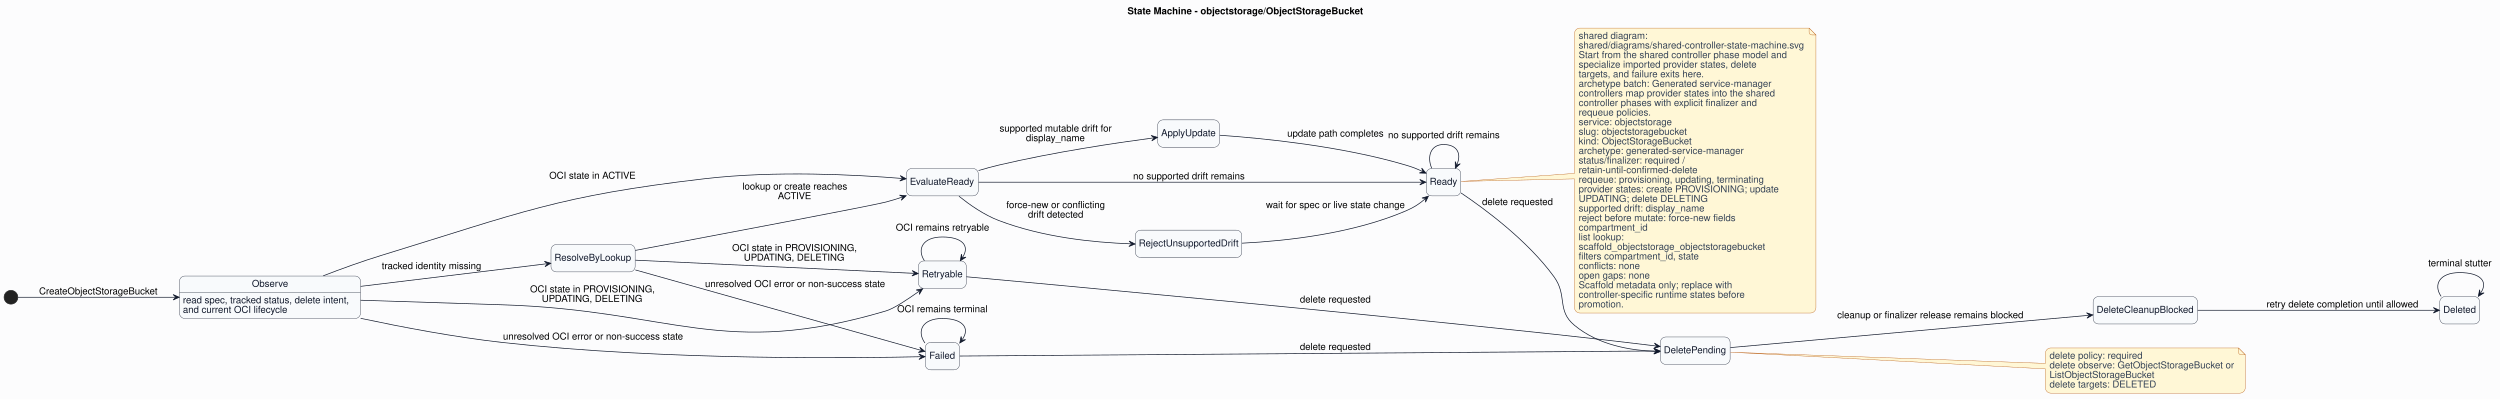
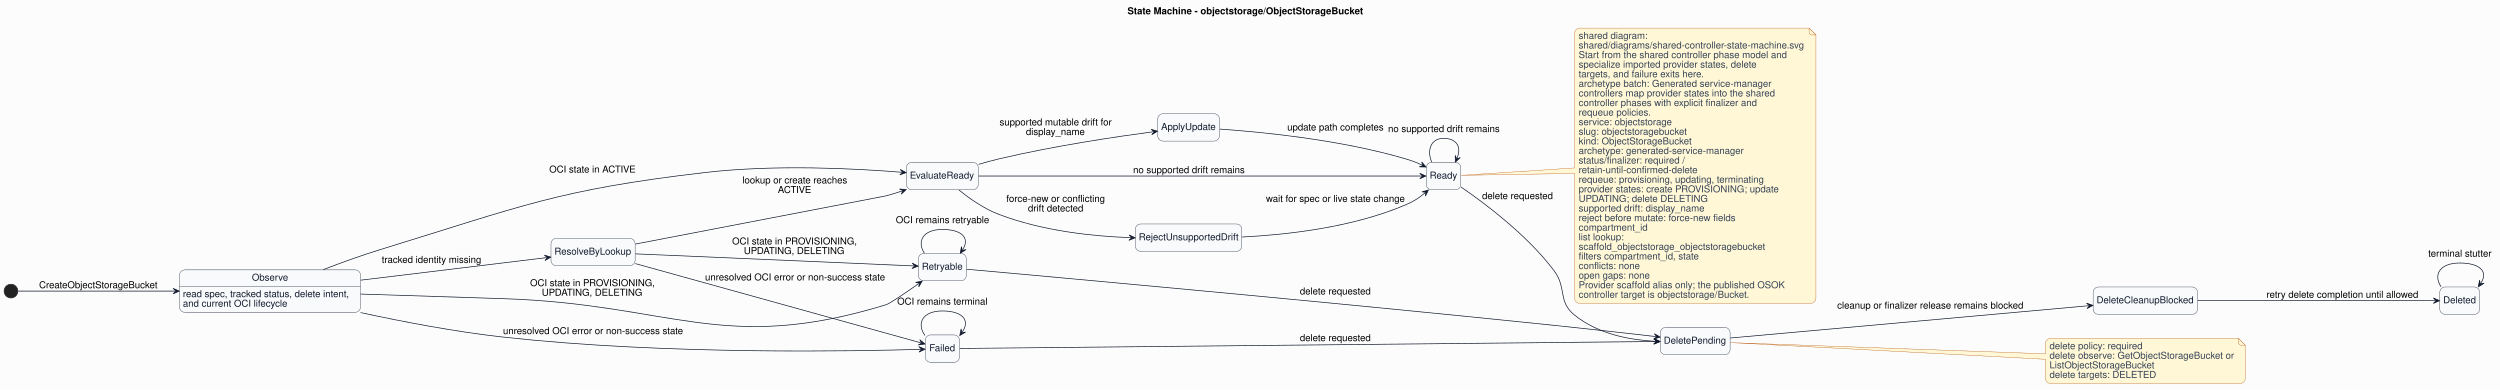
- <svg xmlns="http://www.w3.org/2000/svg" contentStyleType="text/css" data-diagram-type="STATE" height="583px" preserveAspectRatio="none" style="width:3650px;height:583px;background:#FCFCFD;" version="1.1" viewBox="0 0 3650 583" width="3650px" zoomAndPan="magnify">
+ <svg xmlns="http://www.w3.org/2000/svg" contentStyleType="text/css" data-diagram-type="STATE" height="569px" preserveAspectRatio="none" style="width:3650px;height:569px;background:#FCFCFD;" version="1.1" viewBox="0 0 3650 569" width="3650px" zoomAndPan="magnify">
  <defs />
  <g>
-     <rect fill="#FCFCFD" height="583" style="stroke:none;stroke-width:1;" width="3650" x="0" y="0" />
+     <rect fill="#FCFCFD" height="569" style="stroke:none;stroke-width:1;" width="3650" x="0" y="0" />
    <g class="title" data-source-line="10">
      <text fill="#000000" font-family="Helvetica" font-size="14" font-weight="bold" lengthAdjust="spacing" textLength="344.641" x="1646.078" y="20.78">State Machine - objectstorage/ObjectStorageBucket</text>
    </g>
    <g>
-       <rect fill="#F8FAFC" height="62" rx="8" ry="8" style="stroke:#0F172A;stroke-width:0.5;" width="264.364" x="262" y="403" />
-       <line style="stroke:#0F172A;stroke-width:0.5;" x1="262" x2="526.364" y1="427" y2="427" />
-       <text fill="#0F172A" font-family="Helvetica" font-size="14" lengthAdjust="spacing" textLength="52.91" x="367.727" y="418.78">Observe</text>
-       <text fill="#0F172A" font-family="Helvetica" font-size="14" lengthAdjust="spacing" textLength="244.364" x="267" y="442.78">read spec, tracked status, delete intent,</text>
-       <text fill="#0F172A" font-family="Helvetica" font-size="14" lengthAdjust="spacing" textLength="153.282" x="267" y="456.78">and current OCI lifecycle</text>
+       <rect fill="#F8FAFC" height="62" rx="8" ry="8" style="stroke:#0F172A;stroke-width:0.5;" width="264.364" x="262" y="394" />
+       <line style="stroke:#0F172A;stroke-width:0.5;" x1="262" x2="526.364" y1="418" y2="418" />
+       <text fill="#0F172A" font-family="Helvetica" font-size="14" lengthAdjust="spacing" textLength="52.91" x="367.727" y="409.78">Observe</text>
+       <text fill="#0F172A" font-family="Helvetica" font-size="14" lengthAdjust="spacing" textLength="244.364" x="267" y="433.78">read spec, tracked status, delete intent,</text>
+       <text fill="#0F172A" font-family="Helvetica" font-size="14" lengthAdjust="spacing" textLength="153.282" x="267" y="447.78">and current OCI lifecycle</text>
    </g>
-     <rect fill="#F8FAFC" height="40" rx="8" ry="8" style="stroke:#0F172A;stroke-width:0.5;" width="104.951" x="1323.36" y="246" />
-     <text fill="#0F172A" font-family="Helvetica" font-size="14" lengthAdjust="spacing" textLength="94.951" x="1328.36" y="269.78">EvaluateReady</text>
-     <rect fill="#F8FAFC" height="40" rx="8" ry="8" style="stroke:#0F172A;stroke-width:0.5;" width="50.469" x="2082.32" y="246" />
-     <text fill="#0F172A" font-family="Helvetica" font-size="14" lengthAdjust="spacing" textLength="40.469" x="2087.32" y="269.78">Ready</text>
-     <rect fill="#F8FAFC" height="40" rx="8" ry="8" style="stroke:#0F172A;stroke-width:0.5;" width="69.917" x="1340.88" y="381" />
-     <text fill="#0F172A" font-family="Helvetica" font-size="14" lengthAdjust="spacing" textLength="59.917" x="1345.88" y="404.78">Retryable</text>
-     <rect fill="#F8FAFC" height="40" rx="8" ry="8" style="stroke:#0F172A;stroke-width:0.5;" width="50" x="1350.84" y="500" />
-     <text fill="#0F172A" font-family="Helvetica" font-size="14" lengthAdjust="spacing" textLength="38.131" x="1356.775" y="523.78">Failed</text>
-     <rect fill="#F8FAFC" height="40" rx="8" ry="8" style="stroke:#0F172A;stroke-width:0.5;" width="122.848" x="804.44" y="357" />
-     <text fill="#0F172A" font-family="Helvetica" font-size="14" lengthAdjust="spacing" textLength="112.848" x="809.44" y="380.78">ResolveByLookup</text>
-     <rect fill="#F8FAFC" height="40" rx="8" ry="8" style="stroke:#0F172A;stroke-width:0.5;" width="155.51" x="1657.56" y="336" />
-     <text fill="#0F172A" font-family="Helvetica" font-size="14" lengthAdjust="spacing" textLength="145.51" x="1662.56" y="359.78">RejectUnsupportedDrift</text>
-     <rect fill="#F8FAFC" height="40" rx="8" ry="8" style="stroke:#0F172A;stroke-width:0.5;" width="90.165" x="1690.23" y="175" />
-     <text fill="#0F172A" font-family="Helvetica" font-size="14" lengthAdjust="spacing" textLength="80.165" x="1695.23" y="198.78">ApplyUpdate</text>
-     <rect fill="#F8FAFC" height="40" rx="8" ry="8" style="stroke:#0F172A;stroke-width:0.5;" width="101.848" x="2424.1" y="492" />
-     <text fill="#0F172A" font-family="Helvetica" font-size="14" lengthAdjust="spacing" textLength="91.848" x="2429.1" y="515.78">DeletePending</text>
-     <rect fill="#F8FAFC" height="40" rx="8" ry="8" style="stroke:#0F172A;stroke-width:0.5;" width="58.255" x="3562.08" y="433" />
-     <text fill="#0F172A" font-family="Helvetica" font-size="14" lengthAdjust="spacing" textLength="48.255" x="3567.08" y="456.78">Deleted</text>
-     <rect fill="#F8FAFC" height="40" rx="8" ry="8" style="stroke:#0F172A;stroke-width:0.5;" width="152.427" x="3055.96" y="433" />
-     <text fill="#0F172A" font-family="Helvetica" font-size="14" lengthAdjust="spacing" textLength="142.427" x="3060.96" y="456.78">DeleteCleanupBlocked</text>
-     <ellipse cx="16" cy="434" fill="#222222" rx="10" ry="10" style="stroke:#222222;stroke-width:1;" />
+     <rect fill="#F8FAFC" height="40" rx="8" ry="8" style="stroke:#0F172A;stroke-width:0.5;" width="104.951" x="1323.36" y="237" />
+     <text fill="#0F172A" font-family="Helvetica" font-size="14" lengthAdjust="spacing" textLength="94.951" x="1328.36" y="260.78">EvaluateReady</text>
+     <rect fill="#F8FAFC" height="40" rx="8" ry="8" style="stroke:#0F172A;stroke-width:0.5;" width="50.469" x="2082.32" y="237" />
+     <text fill="#0F172A" font-family="Helvetica" font-size="14" lengthAdjust="spacing" textLength="40.469" x="2087.32" y="260.78">Ready</text>
+     <rect fill="#F8FAFC" height="40" rx="8" ry="8" style="stroke:#0F172A;stroke-width:0.5;" width="69.917" x="1340.88" y="370" />
+     <text fill="#0F172A" font-family="Helvetica" font-size="14" lengthAdjust="spacing" textLength="59.917" x="1345.88" y="393.78">Retryable</text>
+     <rect fill="#F8FAFC" height="40" rx="8" ry="8" style="stroke:#0F172A;stroke-width:0.5;" width="50" x="1350.84" y="489" />
+     <text fill="#0F172A" font-family="Helvetica" font-size="14" lengthAdjust="spacing" textLength="38.131" x="1356.775" y="512.78">Failed</text>
+     <rect fill="#F8FAFC" height="40" rx="8" ry="8" style="stroke:#0F172A;stroke-width:0.5;" width="122.848" x="804.44" y="348" />
+     <text fill="#0F172A" font-family="Helvetica" font-size="14" lengthAdjust="spacing" textLength="112.848" x="809.44" y="371.78">ResolveByLookup</text>
+     <rect fill="#F8FAFC" height="40" rx="8" ry="8" style="stroke:#0F172A;stroke-width:0.5;" width="155.51" x="1657.56" y="327" />
+     <text fill="#0F172A" font-family="Helvetica" font-size="14" lengthAdjust="spacing" textLength="145.51" x="1662.56" y="350.78">RejectUnsupportedDrift</text>
+     <rect fill="#F8FAFC" height="40" rx="8" ry="8" style="stroke:#0F172A;stroke-width:0.5;" width="90.165" x="1690.23" y="166" />
+     <text fill="#0F172A" font-family="Helvetica" font-size="14" lengthAdjust="spacing" textLength="80.165" x="1695.23" y="189.78">ApplyUpdate</text>
+     <rect fill="#F8FAFC" height="40" rx="8" ry="8" style="stroke:#0F172A;stroke-width:0.5;" width="101.848" x="2424.1" y="478" />
+     <text fill="#0F172A" font-family="Helvetica" font-size="14" lengthAdjust="spacing" textLength="91.848" x="2429.1" y="501.78">DeletePending</text>
+     <rect fill="#F8FAFC" height="40" rx="8" ry="8" style="stroke:#0F172A;stroke-width:0.5;" width="58.255" x="3562.08" y="419" />
+     <text fill="#0F172A" font-family="Helvetica" font-size="14" lengthAdjust="spacing" textLength="48.255" x="3567.08" y="442.78">Deleted</text>
+     <rect fill="#F8FAFC" height="40" rx="8" ry="8" style="stroke:#0F172A;stroke-width:0.5;" width="152.427" x="3055.96" y="419" />
+     <text fill="#0F172A" font-family="Helvetica" font-size="14" lengthAdjust="spacing" textLength="142.427" x="3060.96" y="442.78">DeleteCleanupBlocked</text>
+     <ellipse cx="16" cy="425" fill="#222222" rx="10" ry="10" style="stroke:#222222;stroke-width:1;" />
    <g class="entity" data-qualified-name="GMN2" data-source-line="55" id="ent0003">
-       <path d="M2298.78,49 L2298.78,253.16 L2133.1,264.86 L2298.78,261.16 L2298.78,449 A8,8 0 0 0 2306.78,457 L2643.261,457 A8,8 0 0 0 2651.261,449 L2651.261,51 L2641.261,41 L2306.78,41 A8,8 0 0 0 2298.78,49" fill="#FFF7D6" style="stroke:#B45309;stroke-width:0.5;" />
+       <path d="M2298.78,49 L2298.78,245.2 L2133.1,255.99 L2298.78,253.2 L2298.78,435 A8,8 0 0 0 2306.78,443 L2643.261,443 A8,8 0 0 0 2651.261,435 L2651.261,51 L2641.261,41 L2306.78,41 A8,8 0 0 0 2298.78,49" fill="#FFF7D6" style="stroke:#B45309;stroke-width:0.5;" />
      <path d="M2641.261,41 L2641.261,47 A4,4 0 0 0 2645.261,51 L2651.261,51 L2641.261,41" fill="#FFF7D6" style="stroke:#B45309;stroke-width:0.5;" />
      <text fill="#334155" font-family="Helvetica" font-size="14" lengthAdjust="spacing" textLength="101.165" x="2304.78" y="56.78">shared diagram:</text>
      <text fill="#334155" font-family="Helvetica" font-size="14" lengthAdjust="spacing" textLength="331.481" x="2304.78" y="70.78">shared/diagrams/shared-controller-state-machine.svg</text>
      <text fill="#334155" font-family="Helvetica" font-size="14" lengthAdjust="spacing" textLength="304.274" x="2304.78" y="84.78">Start from the shared controller phase model and</text>
      <text fill="#334155" font-family="Helvetica" font-size="14" lengthAdjust="spacing" textLength="261.468" x="2304.78" y="98.78">specialize imported provider states, delete</text>
      <text fill="#334155" font-family="Helvetica" font-size="14" lengthAdjust="spacing" textLength="184.434" x="2304.78" y="112.78">targets, and failure exits here.</text>
      <text fill="#334155" font-family="Helvetica" font-size="14" lengthAdjust="spacing" textLength="281.709" x="2304.78" y="126.78">archetype batch: Generated service-manager</text>
      <text fill="#334155" font-family="Helvetica" font-size="14" lengthAdjust="spacing" textLength="287.923" x="2304.78" y="140.78">controllers map provider states into the shared</text>
      <text fill="#334155" font-family="Helvetica" font-size="14" lengthAdjust="spacing" textLength="261.461" x="2304.78" y="154.78">controller phases with explicit finalizer and</text>
      <text fill="#334155" font-family="Helvetica" font-size="14" lengthAdjust="spacing" textLength="105.848" x="2304.78" y="168.78">requeue policies.</text>
      <text fill="#334155" font-family="Helvetica" font-size="14" lengthAdjust="spacing" textLength="136.179" x="2304.78" y="182.78">service: objectstorage</text>
      <text fill="#334155" font-family="Helvetica" font-size="14" lengthAdjust="spacing" textLength="158.765" x="2304.78" y="196.78">slug: objectstoragebucket</text>
      <text fill="#334155" font-family="Helvetica" font-size="14" lengthAdjust="spacing" textLength="165.758" x="2304.78" y="210.78">kind: ObjectStorageBucket</text>
      <text fill="#334155" font-family="Helvetica" font-size="14" lengthAdjust="spacing" textLength="241.24" x="2304.78" y="224.78">archetype: generated-service-manager</text>
      <text fill="#334155" font-family="Helvetica" font-size="14" lengthAdjust="spacing" textLength="156.406" x="2304.78" y="238.78">status/finalizer: required /</text>
      <text fill="#334155" font-family="Helvetica" font-size="14" lengthAdjust="spacing" textLength="174.303" x="2304.78" y="252.78">retain-until-confirmed-delete</text>
      <text fill="#334155" font-family="Helvetica" font-size="14" lengthAdjust="spacing" textLength="272.398" x="2304.78" y="266.78">requeue: provisioning, updating, terminating</text>
      <text fill="#334155" font-family="Helvetica" font-size="14" lengthAdjust="spacing" textLength="295.682" x="2304.78" y="280.78">provider states: create PROVISIONING; update</text>
      <text fill="#334155" font-family="Helvetica" font-size="14" lengthAdjust="spacing" textLength="192.165" x="2304.78" y="294.78">UPDATING; delete DELETING</text>
      <text fill="#334155" font-family="Helvetica" font-size="14" lengthAdjust="spacing" textLength="183.661" x="2304.78" y="308.78">supported drift: display_name</text>
      <text fill="#334155" font-family="Helvetica" font-size="14" lengthAdjust="spacing" textLength="230.33" x="2304.78" y="322.78">reject before mutate: force-new fields</text>
      <text fill="#334155" font-family="Helvetica" font-size="14" lengthAdjust="spacing" textLength="100.379" x="2304.78" y="336.78">compartment_id</text>
      <text fill="#334155" font-family="Helvetica" font-size="14" lengthAdjust="spacing" textLength="66.144" x="2304.78" y="350.78">list lookup:</text>
      <text fill="#334155" font-family="Helvetica" font-size="14" lengthAdjust="spacing" textLength="273.178" x="2304.78" y="364.78">scaffold_objectstorage_objectstoragebucket</text>
      <text fill="#334155" font-family="Helvetica" font-size="14" lengthAdjust="spacing" textLength="175.848" x="2304.78" y="378.78">filters compartment_id, state</text>
      <text fill="#334155" font-family="Helvetica" font-size="14" lengthAdjust="spacing" textLength="89.496" x="2304.78" y="392.78">conflicts: none</text>
      <text fill="#334155" font-family="Helvetica" font-size="14" lengthAdjust="spacing" textLength="104.316" x="2304.78" y="406.78">open gaps: none</text>
-       <text fill="#334155" font-family="Helvetica" font-size="14" lengthAdjust="spacing" textLength="224.902" x="2304.78" y="420.78">Scaffold metadata only; replace with</text>
-       <text fill="#334155" font-family="Helvetica" font-size="14" lengthAdjust="spacing" textLength="244.323" x="2304.78" y="434.78">controller-specific runtime states before</text>
-       <text fill="#334155" font-family="Helvetica" font-size="14" lengthAdjust="spacing" textLength="66.144" x="2304.78" y="448.78">promotion.</text>
+       <text fill="#334155" font-family="Helvetica" font-size="14" lengthAdjust="spacing" textLength="301.937" x="2304.78" y="420.78">Provider scaffold alias only; the published OSOK</text>
+       <text fill="#334155" font-family="Helvetica" font-size="14" lengthAdjust="spacing" textLength="249.792" x="2304.78" y="434.78">controller target is objectstorage/Bucket.</text>
    </g>
-     <g class="entity" data-qualified-name="GMN5" data-source-line="86" id="ent0006">
-       <path d="M2986.27,516 L2986.27,530.57 L2526.35,514.23 L2986.27,538.57 L2986.27,566 A8,8 0 0 0 2994.27,574 L3270.089,574 A8,8 0 0 0 3278.089,566 L3278.089,518 L3268.089,508 L2994.27,508 A8,8 0 0 0 2986.27,516" fill="#FFF7D6" style="stroke:#B45309;stroke-width:0.5;" />
-       <path d="M3268.089,508 L3268.089,514 A4,4 0 0 0 3272.089,518 L3278.089,518 L3268.089,508" fill="#FFF7D6" style="stroke:#B45309;stroke-width:0.5;" />
-       <text fill="#334155" font-family="Helvetica" font-size="14" lengthAdjust="spacing" textLength="136.972" x="2992.27" y="523.78">delete policy: required</text>
-       <text fill="#334155" font-family="Helvetica" font-size="14" lengthAdjust="spacing" textLength="270.819" x="2992.27" y="537.78">delete observe: GetObjectStorageBucket or</text>
-       <text fill="#334155" font-family="Helvetica" font-size="14" lengthAdjust="spacing" textLength="154.082" x="2992.27" y="551.78">ListObjectStorageBucket</text>
-       <text fill="#334155" font-family="Helvetica" font-size="14" lengthAdjust="spacing" textLength="157.185" x="2992.27" y="565.78">delete targets: DELETED</text>
+     <g class="entity" data-qualified-name="GMN5" data-source-line="85" id="ent0006">
+       <path d="M2986.27,502 L2986.27,516.57 L2526.35,500.23 L2986.27,524.57 L2986.27,552 A8,8 0 0 0 2994.27,560 L3270.089,560 A8,8 0 0 0 3278.089,552 L3278.089,504 L3268.089,494 L2994.27,494 A8,8 0 0 0 2986.27,502" fill="#FFF7D6" style="stroke:#B45309;stroke-width:0.5;" />
+       <path d="M3268.089,494 L3268.089,500 A4,4 0 0 0 3272.089,504 L3278.089,504 L3268.089,494" fill="#FFF7D6" style="stroke:#B45309;stroke-width:0.5;" />
+       <text fill="#334155" font-family="Helvetica" font-size="14" lengthAdjust="spacing" textLength="136.972" x="2992.27" y="509.78">delete policy: required</text>
+       <text fill="#334155" font-family="Helvetica" font-size="14" lengthAdjust="spacing" textLength="270.819" x="2992.27" y="523.78">delete observe: GetObjectStorageBucket or</text>
+       <text fill="#334155" font-family="Helvetica" font-size="14" lengthAdjust="spacing" textLength="154.082" x="2992.27" y="537.78">ListObjectStorageBucket</text>
+       <text fill="#334155" font-family="Helvetica" font-size="14" lengthAdjust="spacing" textLength="157.185" x="2992.27" y="551.78">delete targets: DELETED</text>
    </g>
    <g class="link" data-entity-1="ent0002" data-entity-2="ent0002" data-link-type="dependency" data-source-line="32" id="lnk3">
-       <path d="M26.3,434 C58.77,434 164.12,434 255.71,434" fill="none" id="*start*-to-observe" style="stroke:#0F172A;stroke-width:1;" />
-       <polygon fill="#0F172A" points="261.71,434,252.71,430,256.71,434,252.71,438,261.71,434" style="stroke:#0F172A;stroke-width:1;" />
-       <text fill="#000000" font-family="Helvetica" font-size="14" lengthAdjust="spacing" textLength="174.316" x="57" y="429.78">CreateObjectStorageBucket</text>
+       <path d="M26.3,425 C58.77,425 164.12,425 255.71,425" fill="none" id="*start*-to-observe" style="stroke:#0F172A;stroke-width:1;" />
+       <polygon fill="#0F172A" points="261.71,425,252.71,421,256.71,425,252.71,429,261.71,425" style="stroke:#0F172A;stroke-width:1;" />
+       <text fill="#000000" font-family="Helvetica" font-size="14" lengthAdjust="spacing" textLength="174.316" x="57" y="420.78">CreateObjectStorageBucket</text>
    </g>
    <g class="link" data-entity-1="ent0002" data-entity-2="ent0007" data-link-type="dependency" data-source-line="33" id="lnk4">
-       <path d="M526.64,418.05 C617.55,407.01 728.334,393.573 798.184,385.093" fill="none" id="observe-to-resolve_by_lookup" style="stroke:#0F172A;stroke-width:1;" />
-       <polygon fill="#0F172A" points="804.14,384.37,794.723,381.484,799.176,384.973,795.688,389.425,804.14,384.37" style="stroke:#0F172A;stroke-width:1;" />
-       <text fill="#000000" font-family="Helvetica" font-size="14" lengthAdjust="spacing" textLength="145.503" x="557.36" y="392.84">tracked identity missing</text>
+       <path d="M526.64,409.05 C617.55,398.01 728.334,384.573 798.184,376.093" fill="none" id="observe-to-resolve_by_lookup" style="stroke:#0F172A;stroke-width:1;" />
+       <polygon fill="#0F172A" points="804.14,375.37,794.723,372.484,799.176,375.973,795.688,380.425,804.14,375.37" style="stroke:#0F172A;stroke-width:1;" />
+       <text fill="#000000" font-family="Helvetica" font-size="14" lengthAdjust="spacing" textLength="145.503" x="557.36" y="383.84">tracked identity missing</text>
    </g>
    <g class="link" data-entity-1="ent0007" data-entity-2="ent0003" data-link-type="dependency" data-source-line="34" id="lnk5">
-       <path d="M927.57,365.58 C1041.1,344.19 1275.77,299.79 1293.36,295 C1303.07,292.36 1307.604,291.054 1317.384,287.704" fill="none" id="resolve_by_lookup-to-evaluate_ready" style="stroke:#0F172A;stroke-width:1;" />
-       <polygon fill="#0F172A" points="1323.06,285.76,1313.249,284.892,1318.33,287.38,1315.842,292.461,1323.06,285.76" style="stroke:#0F172A;stroke-width:1;" />
-       <text fill="#000000" font-family="Helvetica" font-size="14" lengthAdjust="spacing" textLength="154.089" x="1083.86" y="276.78">lookup or create reaches</text>
-       <text fill="#000000" font-family="Helvetica" font-size="14" lengthAdjust="spacing" textLength="50.565" x="1135.622" y="290.78">ACTIVE</text>
+       <path d="M927.78,356.3 C1045.37,333.72 1292.26,286.3 1293.36,286 C1303.07,283.36 1307.604,282.054 1317.384,278.704" fill="none" id="resolve_by_lookup-to-evaluate_ready" style="stroke:#0F172A;stroke-width:1;" />
+       <polygon fill="#0F172A" points="1323.06,276.76,1313.249,275.892,1318.33,278.38,1315.842,283.461,1323.06,276.76" style="stroke:#0F172A;stroke-width:1;" />
+       <text fill="#000000" font-family="Helvetica" font-size="14" lengthAdjust="spacing" textLength="154.089" x="1083.86" y="267.78">lookup or create reaches</text>
+       <text fill="#000000" font-family="Helvetica" font-size="14" lengthAdjust="spacing" textLength="50.565" x="1135.622" y="281.78">ACTIVE</text>
    </g>
    <g class="link" data-entity-1="ent0007" data-entity-2="ent0005" data-link-type="dependency" data-source-line="35" id="lnk6">
-       <path d="M927.63,379.87 C1035.21,384.95 1249.807,395.097 1334.597,399.097" fill="none" id="resolve_by_lookup-to-retryable" style="stroke:#0F172A;stroke-width:1;" />
-       <polygon fill="#0F172A" points="1340.59,399.38,1331.789,394.96,1335.596,399.144,1331.411,402.951,1340.59,399.38" style="stroke:#0F172A;stroke-width:1;" />
-       <text fill="#000000" font-family="Helvetica" font-size="14" lengthAdjust="spacing" textLength="184.379" x="1068.86" y="366.54">OCI state in PROVISIONING,</text>
-       <text fill="#000000" font-family="Helvetica" font-size="14" lengthAdjust="spacing" textLength="150.131" x="1085.984" y="380.54">UPDATING, DELETING</text>
+       <path d="M927.63,370.63 C1035.21,375.29 1249.806,384.58 1334.596,388.26" fill="none" id="resolve_by_lookup-to-retryable" style="stroke:#0F172A;stroke-width:1;" />
+       <polygon fill="#0F172A" points="1340.59,388.52,1331.772,384.134,1335.595,388.303,1331.425,392.126,1340.59,388.52" style="stroke:#0F172A;stroke-width:1;" />
+       <text fill="#000000" font-family="Helvetica" font-size="14" lengthAdjust="spacing" textLength="184.379" x="1068.86" y="356.9">OCI state in PROVISIONING,</text>
+       <text fill="#000000" font-family="Helvetica" font-size="14" lengthAdjust="spacing" textLength="150.131" x="1085.984" y="370.9">UPDATING, DELETING</text>
    </g>
    <g class="link" data-entity-1="ent0007" data-entity-2="ent0006" data-link-type="dependency" data-source-line="36" id="lnk7">
-       <path d="M927.63,394.11 C1039.69,425.65 1268.585,490.083 1344.675,511.513" fill="none" id="resolve_by_lookup-to-failed" style="stroke:#0F172A;stroke-width:1;" />
-       <polygon fill="#0F172A" points="1350.45,513.14,1342.871,506.85,1345.637,511.784,1340.703,514.55,1350.45,513.14" style="stroke:#0F172A;stroke-width:1;" />
-       <text fill="#000000" font-family="Helvetica" font-size="14" lengthAdjust="spacing" textLength="263.778" x="1029.36" y="419.03">unresolved OCI error or non-success state</text>
+       <path d="M927.63,384.87 C1039.69,415.97 1268.579,479.505 1344.669,500.625" fill="none" id="resolve_by_lookup-to-failed" style="stroke:#0F172A;stroke-width:1;" />
+       <polygon fill="#0F172A" points="1350.45,502.23,1342.848,495.969,1345.632,500.893,1340.708,503.677,1350.45,502.23" style="stroke:#0F172A;stroke-width:1;" />
+       <text fill="#000000" font-family="Helvetica" font-size="14" lengthAdjust="spacing" textLength="263.778" x="1029.36" y="409.39">unresolved OCI error or non-success state</text>
    </g>
    <g class="link" data-entity-1="ent0002" data-entity-2="ent0003" data-link-type="dependency" data-source-line="37" id="lnk8">
-       <path d="M471.96,402.64 C498.45,392.43 528.47,381.55 556.36,373 C762.5,309.82 814.22,286.06 1028.36,261 C1132.33,248.83 1249.05,255.034 1316.99,260.554" fill="none" id="observe-to-evaluate_ready" style="stroke:#0F172A;stroke-width:1;" />
-       <polygon fill="#0F172A" points="1322.97,261.04,1314.323,256.324,1317.986,260.635,1313.676,264.298,1322.97,261.04" style="stroke:#0F172A;stroke-width:1;" />
-       <text fill="#000000" font-family="Helvetica" font-size="14" lengthAdjust="spacing" textLength="128.372" x="801.86" y="260.95">OCI state in ACTIVE</text>
+       <path d="M471.96,393.64 C498.45,383.43 528.47,372.55 556.36,364 C762.5,300.82 814.22,277.06 1028.36,252 C1132.33,239.83 1249.05,246.034 1316.99,251.554" fill="none" id="observe-to-evaluate_ready" style="stroke:#0F172A;stroke-width:1;" />
+       <polygon fill="#0F172A" points="1322.97,252.04,1314.323,247.324,1317.986,251.635,1313.676,255.298,1322.97,252.04" style="stroke:#0F172A;stroke-width:1;" />
+       <text fill="#000000" font-family="Helvetica" font-size="14" lengthAdjust="spacing" textLength="128.372" x="801.86" y="251.95">OCI state in ACTIVE</text>
    </g>
    <g class="link" data-entity-1="ent0002" data-entity-2="ent0005" data-link-type="dependency" data-source-line="38" id="lnk9">
-       <path d="M526.47,438.33 C589.11,440.38 665.11,442.85 733.36,445 C982.16,452.84 1054.72,524.79 1293.36,454 C1304.77,450.62 1323.445,438.364 1342.305,424.914" fill="none" id="observe-to-retryable" style="stroke:#0F172A;stroke-width:1;" />
-       <polygon fill="#0F172A" points="1347.19,421.43,1337.54,423.399,1343.119,424.333,1342.185,429.912,1347.19,421.43" style="stroke:#0F172A;stroke-width:1;" />
-       <text fill="#000000" font-family="Helvetica" font-size="14" lengthAdjust="spacing" textLength="184.379" x="773.86" y="426.78">OCI state in PROVISIONING,</text>
-       <text fill="#000000" font-family="Helvetica" font-size="14" lengthAdjust="spacing" textLength="150.131" x="790.984" y="440.78">UPDATING, DELETING</text>
+       <path d="M526.47,429.33 C589.11,431.38 665.11,433.85 733.36,436 C982.16,443.84 1055.33,517.82 1293.36,445 C1299.36,443.17 1320.442,428.766 1341.472,413.886" fill="none" id="observe-to-retryable" style="stroke:#0F172A;stroke-width:1;" />
+       <polygon fill="#0F172A" points="1346.37,410.42,1336.713,412.353,1342.288,413.308,1341.333,418.884,1346.37,410.42" style="stroke:#0F172A;stroke-width:1;" />
+       <text fill="#000000" font-family="Helvetica" font-size="14" lengthAdjust="spacing" textLength="184.379" x="773.86" y="417.78">OCI state in PROVISIONING,</text>
+       <text fill="#000000" font-family="Helvetica" font-size="14" lengthAdjust="spacing" textLength="150.131" x="790.984" y="431.78">UPDATING, DELETING</text>
    </g>
    <g class="link" data-entity-1="ent0002" data-entity-2="ent0006" data-link-type="dependency" data-source-line="39" id="lnk10">
-       <path d="M526.52,464.76 C588.83,478.03 664.56,492.26 733.36,500 C972.8,526.92 1259.452,522.769 1344.562,520.789" fill="none" id="observe-to-failed" style="stroke:#0F172A;stroke-width:1;" />
-       <polygon fill="#0F172A" points="1350.56,520.65,1341.469,516.86,1345.561,520.766,1341.656,524.858,1350.56,520.65" style="stroke:#0F172A;stroke-width:1;" />
-       <text fill="#000000" font-family="Helvetica" font-size="14" lengthAdjust="spacing" textLength="263.778" x="734.36" y="495.78">unresolved OCI error or non-success state</text>
+       <path d="M526.48,456.38 C588.78,469.89 664.51,484.32 733.36,492 C972.8,518.7 1259.453,512.602 1344.563,510.012" fill="none" id="observe-to-failed" style="stroke:#0F172A;stroke-width:1;" />
+       <polygon fill="#0F172A" points="1350.56,509.83,1341.443,506.106,1345.562,509.982,1341.686,514.102,1350.56,509.83" style="stroke:#0F172A;stroke-width:1;" />
+       <text fill="#000000" font-family="Helvetica" font-size="14" lengthAdjust="spacing" textLength="263.778" x="734.36" y="487.78">unresolved OCI error or non-success state</text>
    </g>
    <g class="link" data-entity-1="ent0003" data-entity-2="ent0008" data-link-type="dependency" data-source-line="40" id="lnk11">
-       <path d="M1400.06,286.48 C1415.49,298.89 1436.81,313.85 1458.32,322 C1522.53,346.35 1594.604,353.906 1651.304,356.026" fill="none" id="evaluate_ready-to-reject_unsupported_drift" style="stroke:#0F172A;stroke-width:1;" />
-       <polygon fill="#0F172A" points="1657.3,356.25,1648.456,351.916,1652.303,356.063,1648.157,359.911,1657.3,356.25" style="stroke:#0F172A;stroke-width:1;" />
-       <text fill="#000000" font-family="Helvetica" font-size="14" lengthAdjust="spacing" textLength="143.951" x="1469.32" y="303.78">force-new or conflicting</text>
-       <text fill="#000000" font-family="Helvetica" font-size="14" lengthAdjust="spacing" textLength="80.938" x="1500.827" y="317.78">drift detected</text>
+       <path d="M1400.06,277.48 C1415.49,289.89 1436.81,304.85 1458.32,313 C1522.53,337.35 1594.604,344.906 1651.304,347.026" fill="none" id="evaluate_ready-to-reject_unsupported_drift" style="stroke:#0F172A;stroke-width:1;" />
+       <polygon fill="#0F172A" points="1657.3,347.25,1648.456,342.916,1652.303,347.063,1648.157,350.911,1657.3,347.25" style="stroke:#0F172A;stroke-width:1;" />
+       <text fill="#000000" font-family="Helvetica" font-size="14" lengthAdjust="spacing" textLength="143.951" x="1469.32" y="294.78">force-new or conflicting</text>
+       <text fill="#000000" font-family="Helvetica" font-size="14" lengthAdjust="spacing" textLength="80.938" x="1500.827" y="308.78">drift detected</text>
    </g>
    <g class="link" data-entity-1="ent0008" data-entity-2="ent0004" data-link-type="dependency" data-source-line="41" id="lnk12">
-       <path d="M1813.32,355.06 C1879.2,351.77 1975.3,341 2052.32,308 C2064.36,302.84 2071.48,298.236 2080.92,290.246" fill="none" id="reject_unsupported_drift-to-ready" style="stroke:#0F172A;stroke-width:1;" />
-       <polygon fill="#0F172A" points="2085.5,286.37,2076.046,289.131,2081.684,289.6,2081.215,295.238,2085.5,286.37" style="stroke:#0F172A;stroke-width:1;" />
-       <text fill="#000000" font-family="Helvetica" font-size="14" lengthAdjust="spacing" textLength="203.882" x="1848.32" y="303.78">wait for spec or live state change</text>
+       <path d="M1813.32,346.06 C1879.2,342.77 1975.3,332 2052.32,299 C2064.36,293.84 2071.48,289.236 2080.92,281.246" fill="none" id="reject_unsupported_drift-to-ready" style="stroke:#0F172A;stroke-width:1;" />
+       <polygon fill="#0F172A" points="2085.5,277.37,2076.046,280.131,2081.684,280.6,2081.215,286.238,2085.5,277.37" style="stroke:#0F172A;stroke-width:1;" />
+       <text fill="#000000" font-family="Helvetica" font-size="14" lengthAdjust="spacing" textLength="203.882" x="1848.32" y="294.78">wait for spec or live state change</text>
    </g>
    <g class="link" data-entity-1="ent0003" data-entity-2="ent0009" data-link-type="dependency" data-source-line="42" id="lnk13">
-       <path d="M1428.72,248.96 C1438.49,246.07 1448.67,243.27 1458.32,241 C1539.17,221.95 1629.202,208.61 1684.032,201.33" fill="none" id="evaluate_ready-to-apply_update" style="stroke:#0F172A;stroke-width:1;" />
-       <polygon fill="#0F172A" points="1689.98,200.54,1680.532,197.759,1685.024,201.198,1681.585,205.69,1689.98,200.54" style="stroke:#0F172A;stroke-width:1;" />
-       <text fill="#000000" font-family="Helvetica" font-size="14" lengthAdjust="spacing" textLength="163.42" x="1459.32" y="192.09">supported mutable drift for</text>
-       <text fill="#000000" font-family="Helvetica" font-size="14" lengthAdjust="spacing" textLength="86.386" x="1497.837" y="206.09">display_name</text>
+       <path d="M1428.72,239.96 C1438.49,237.07 1448.67,234.27 1458.32,232 C1539.17,212.95 1629.202,199.61 1684.032,192.33" fill="none" id="evaluate_ready-to-apply_update" style="stroke:#0F172A;stroke-width:1;" />
+       <polygon fill="#0F172A" points="1689.98,191.54,1680.532,188.759,1685.024,192.198,1681.585,196.69,1689.98,191.54" style="stroke:#0F172A;stroke-width:1;" />
+       <text fill="#000000" font-family="Helvetica" font-size="14" lengthAdjust="spacing" textLength="163.42" x="1459.32" y="183.09">supported mutable drift for</text>
+       <text fill="#000000" font-family="Helvetica" font-size="14" lengthAdjust="spacing" textLength="86.386" x="1497.837" y="197.09">display_name</text>
    </g>
    <g class="link" data-entity-1="ent0009" data-entity-2="ent0004" data-link-type="dependency" data-source-line="43" id="lnk14">
-       <path d="M1780.88,197.45 C1842.86,201.76 1958.1,213.07 2052.32,241 C2062.36,243.98 2067.503,245.9 2076.613,250.28" fill="none" id="apply_update-to-ready" style="stroke:#0F172A;stroke-width:1;" />
-       <polygon fill="#0F172A" points="2082.02,252.88,2075.642,245.375,2077.514,250.714,2072.176,252.585,2082.02,252.88" style="stroke:#0F172A;stroke-width:1;" />
-       <text fill="#000000" font-family="Helvetica" font-size="14" lengthAdjust="spacing" textLength="141.654" x="1879.32" y="199.45">update path completes</text>
+       <path d="M1780.88,188.45 C1842.86,192.76 1958.1,204.07 2052.32,232 C2062.36,234.98 2067.503,236.9 2076.613,241.28" fill="none" id="apply_update-to-ready" style="stroke:#0F172A;stroke-width:1;" />
+       <polygon fill="#0F172A" points="2082.02,243.88,2075.642,236.375,2077.514,241.714,2072.176,243.585,2082.02,243.88" style="stroke:#0F172A;stroke-width:1;" />
+       <text fill="#000000" font-family="Helvetica" font-size="14" lengthAdjust="spacing" textLength="141.654" x="1879.32" y="190.45">update path completes</text>
    </g>
    <g class="link" data-entity-1="ent0003" data-entity-2="ent0004" data-link-type="dependency" data-source-line="44" id="lnk15">
-       <path d="M1428.73,266 C1573.46,266 1971.77,266 2075.86,266" fill="none" id="evaluate_ready-to-ready" style="stroke:#0F172A;stroke-width:1;" />
-       <polygon fill="#0F172A" points="2081.86,266,2072.86,262,2076.86,266,2072.86,270,2081.86,266" style="stroke:#0F172A;stroke-width:1;" />
-       <text fill="#000000" font-family="Helvetica" font-size="14" lengthAdjust="spacing" textLength="162.641" x="1654.32" y="261.78">no supported drift remains</text>
+       <path d="M1428.73,257 C1573.46,257 1971.77,257 2075.86,257" fill="none" id="evaluate_ready-to-ready" style="stroke:#0F172A;stroke-width:1;" />
+       <polygon fill="#0F172A" points="2081.86,257,2072.86,253,2076.86,257,2072.86,261,2081.86,257" style="stroke:#0F172A;stroke-width:1;" />
+       <text fill="#000000" font-family="Helvetica" font-size="14" lengthAdjust="spacing" textLength="162.641" x="1654.32" y="252.78">no supported drift remains</text>
    </g>
    <g class="link" data-entity-1="ent0004" data-entity-2="ent0004" data-link-type="dependency" data-source-line="45" id="lnk16">
-       <path d="M2090.35,245.69 C2083,228.73 2088.74,211 2107.55,211 C2126.36,211 2134.486,223.225 2127.136,240.185" fill="none" id="ready-to-ready" style="stroke:#0F172A;stroke-width:1;" />
-       <polygon fill="#0F172A" points="2124.75,245.69,2131.999,239.023,2126.738,241.102,2124.659,235.842,2124.75,245.69" style="stroke:#0F172A;stroke-width:1;" />
-       <text fill="#000000" font-family="Helvetica" font-size="14" lengthAdjust="spacing" textLength="162.641" x="2026.55" y="201.78">no supported drift remains</text>
+       <path d="M2090.35,236.69 C2083,219.73 2088.74,202 2107.55,202 C2126.36,202 2134.486,214.225 2127.136,231.185" fill="none" id="ready-to-ready" style="stroke:#0F172A;stroke-width:1;" />
+       <polygon fill="#0F172A" points="2124.75,236.69,2131.999,230.023,2126.738,232.102,2124.659,226.842,2124.75,236.69" style="stroke:#0F172A;stroke-width:1;" />
+       <text fill="#000000" font-family="Helvetica" font-size="14" lengthAdjust="spacing" textLength="162.641" x="2026.55" y="192.78">no supported drift remains</text>
    </g>
    <g class="link" data-entity-1="ent0005" data-entity-2="ent0005" data-link-type="dependency" data-source-line="46" id="lnk17">
-       <path d="M1349.63,380.69 C1338.42,363.73 1347.16,346 1375.84,346 C1404.52,346 1416.556,358.723 1405.356,375.683" fill="none" id="retryable-to-retryable" style="stroke:#0F172A;stroke-width:1;" />
-       <polygon fill="#0F172A" points="1402.05,380.69,1410.347,375.384,1404.805,376.518,1403.672,370.976,1402.05,380.69" style="stroke:#0F172A;stroke-width:1;" />
-       <text fill="#000000" font-family="Helvetica" font-size="14" lengthAdjust="spacing" textLength="136.931" x="1307.84" y="336.78">OCI remains retryable</text>
+       <path d="M1349.63,369.69 C1338.42,352.73 1347.16,335 1375.84,335 C1404.52,335 1416.556,347.723 1405.356,364.683" fill="none" id="retryable-to-retryable" style="stroke:#0F172A;stroke-width:1;" />
+       <polygon fill="#0F172A" points="1402.05,369.69,1410.347,364.384,1404.805,365.518,1403.672,359.976,1402.05,369.69" style="stroke:#0F172A;stroke-width:1;" />
+       <text fill="#000000" font-family="Helvetica" font-size="14" lengthAdjust="spacing" textLength="136.931" x="1307.84" y="325.78">OCI remains retryable</text>
    </g>
    <g class="link" data-entity-1="ent0006" data-entity-2="ent0006" data-link-type="dependency" data-source-line="47" id="lnk18">
-       <path d="M1350.41,500.83 C1338.04,483.53 1346.52,465 1375.84,465 C1405.16,465 1417.13,478.649 1404.76,495.949" fill="none" id="failed-to-failed" style="stroke:#0F172A;stroke-width:1;" />
-       <polygon fill="#0F172A" points="1401.27,500.83,1409.758,495.836,1404.178,496.763,1403.251,491.182,1401.27,500.83" style="stroke:#0F172A;stroke-width:1;" />
-       <text fill="#000000" font-family="Helvetica" font-size="14" lengthAdjust="spacing" textLength="132.255" x="1309.84" y="455.78">OCI remains terminal</text>
+       <path d="M1350.41,489.83 C1338.04,472.53 1346.52,454 1375.84,454 C1405.16,454 1417.13,467.649 1404.76,484.949" fill="none" id="failed-to-failed" style="stroke:#0F172A;stroke-width:1;" />
+       <polygon fill="#0F172A" points="1401.27,489.83,1409.758,484.836,1404.178,485.763,1403.251,480.182,1401.27,489.83" style="stroke:#0F172A;stroke-width:1;" />
+       <text fill="#000000" font-family="Helvetica" font-size="14" lengthAdjust="spacing" textLength="132.255" x="1309.84" y="444.78">OCI remains terminal</text>
    </g>
    <g class="link" data-entity-1="ent0004" data-entity-2="ent0010" data-link-type="dependency" data-source-line="48" id="lnk19">
-       <path d="M2133.1,281.72 C2167.51,304.84 2230.19,351.04 2268.78,404 C2288.96,431.68 2272.35,453.21 2298.78,475 C2333.69,503.78 2379.535,511.555 2417.775,513.115" fill="none" id="ready-to-delete_pending" style="stroke:#0F172A;stroke-width:1;" />
-       <polygon fill="#0F172A" points="2423.77,513.36,2414.941,508.997,2418.774,513.156,2414.614,516.99,2423.77,513.36" style="stroke:#0F172A;stroke-width:1;" />
-       <text fill="#000000" font-family="Helvetica" font-size="14" lengthAdjust="spacing" textLength="104.303" x="2163.78" y="299.34">delete requested</text>
+       <path d="M2133.15,273.1 C2167.34,296.49 2229.44,342.82 2268.78,395 C2287.94,420.4 2273.96,440.09 2298.78,460 C2334,488.24 2379.548,496.364 2417.628,498.374" fill="none" id="ready-to-delete_pending" style="stroke:#0F172A;stroke-width:1;" />
+       <polygon fill="#0F172A" points="2423.62,498.69,2414.843,494.221,2418.627,498.426,2414.422,502.21,2423.62,498.69" style="stroke:#0F172A;stroke-width:1;" />
+       <text fill="#000000" font-family="Helvetica" font-size="14" lengthAdjust="spacing" textLength="104.303" x="2163.78" y="290.67">delete requested</text>
    </g>
    <g class="link" data-entity-1="ent0005" data-entity-2="ent0010" data-link-type="dependency" data-source-line="49" id="lnk20">
-       <path d="M1410.89,404.08 C1529.37,414.87 1934.63,452.17 2268.78,488 C2321.75,493.68 2376.373,500.132 2417.913,505.142" fill="none" id="retryable-to-delete_pending" style="stroke:#0F172A;stroke-width:1;" />
-       <polygon fill="#0F172A" points="2423.87,505.86,2415.414,500.811,2418.906,505.261,2414.456,508.754,2423.87,505.86" style="stroke:#0F172A;stroke-width:1;" />
-       <text fill="#000000" font-family="Helvetica" font-size="14" lengthAdjust="spacing" textLength="104.303" x="1897.82" y="441.76">delete requested</text>
+       <path d="M1411.3,393.08 C1530.3,403.74 1934.97,440.39 2268.78,475 C2321.75,480.49 2376.36,486.663 2417.899,491.453" fill="none" id="retryable-to-delete_pending" style="stroke:#0F172A;stroke-width:1;" />
+       <polygon fill="#0F172A" points="2423.86,492.14,2415.378,487.135,2418.893,491.567,2414.461,495.083,2423.86,492.14" style="stroke:#0F172A;stroke-width:1;" />
+       <text fill="#000000" font-family="Helvetica" font-size="14" lengthAdjust="spacing" textLength="104.303" x="1897.82" y="429.91">delete requested</text>
    </g>
    <g class="link" data-entity-1="ent0006" data-entity-2="ent0010" data-link-type="dependency" data-source-line="50" id="lnk21">
-       <path d="M1401.29,519.82 C1540.18,518.81 2224.3,513.824 2417.62,512.414" fill="none" id="failed-to-delete_pending" style="stroke:#0F172A;stroke-width:1;" />
-       <polygon fill="#0F172A" points="2423.62,512.37,2414.591,508.436,2418.62,512.407,2414.649,516.436,2423.62,512.37" style="stroke:#0F172A;stroke-width:1;" />
-       <text fill="#000000" font-family="Helvetica" font-size="14" lengthAdjust="spacing" textLength="104.303" x="1897.82" y="510.86">delete requested</text>
+       <path d="M1401.29,508.75 C1540.18,507.36 2224.3,500.5 2417.62,498.57" fill="none" id="failed-to-delete_pending" style="stroke:#0F172A;stroke-width:1;" />
+       <polygon fill="#0F172A" points="2423.62,498.51,2414.581,494.6,2418.62,498.56,2414.66,502.6,2423.62,498.51" style="stroke:#0F172A;stroke-width:1;" />
+       <text fill="#000000" font-family="Helvetica" font-size="14" lengthAdjust="spacing" textLength="104.303" x="1897.82" y="498.02">delete requested</text>
    </g>
    <g class="link" data-entity-1="ent0010" data-entity-2="ent0012" data-link-type="dependency" data-source-line="51" id="lnk22">
-       <path d="M2526.35,507.47 C2640.66,497.17 2914.444,472.518 3049.634,460.348" fill="none" id="delete_pending-to-delete_cleanup_blocked" style="stroke:#0F172A;stroke-width:1;" />
-       <polygon fill="#0F172A" points="3055.61,459.81,3046.288,456.633,3050.63,460.258,3047.005,464.601,3055.61,459.81" style="stroke:#0F172A;stroke-width:1;" />
-       <text fill="#000000" font-family="Helvetica" font-size="14" lengthAdjust="spacing" textLength="273.144" x="2682.27" y="464.6">cleanup or finalizer release remains blocked</text>
+       <path d="M2526.35,493.47 C2640.66,483.17 2914.444,458.518 3049.634,446.348" fill="none" id="delete_pending-to-delete_cleanup_blocked" style="stroke:#0F172A;stroke-width:1;" />
+       <polygon fill="#0F172A" points="3055.61,445.81,3046.288,442.633,3050.63,446.258,3047.005,450.601,3055.61,445.81" style="stroke:#0F172A;stroke-width:1;" />
+       <text fill="#000000" font-family="Helvetica" font-size="14" lengthAdjust="spacing" textLength="273.144" x="2682.27" y="450.6">cleanup or finalizer release remains blocked</text>
    </g>
    <g class="link" data-entity-1="ent0012" data-entity-2="ent0011" data-link-type="dependency" data-source-line="52" id="lnk23">
-       <path d="M3208.65,453 C3311.84,453 3486.08,453 3555.67,453" fill="none" id="delete_cleanup_blocked-to-deleted" style="stroke:#0F172A;stroke-width:1;" />
-       <polygon fill="#0F172A" points="3561.67,453,3552.67,449,3556.67,453,3552.67,457,3561.67,453" style="stroke:#0F172A;stroke-width:1;" />
-       <text fill="#000000" font-family="Helvetica" font-size="14" lengthAdjust="spacing" textLength="222.565" x="3309.08" y="448.78">retry delete completion until allowed</text>
+       <path d="M3208.65,439 C3311.84,439 3486.08,439 3555.67,439" fill="none" id="delete_cleanup_blocked-to-deleted" style="stroke:#0F172A;stroke-width:1;" />
+       <polygon fill="#0F172A" points="3561.67,439,3552.67,435,3556.67,439,3552.67,443,3561.67,439" style="stroke:#0F172A;stroke-width:1;" />
+       <text fill="#000000" font-family="Helvetica" font-size="14" lengthAdjust="spacing" textLength="222.565" x="3309.08" y="434.78">retry delete completion until allowed</text>
    </g>
    <g class="link" data-entity-1="ent0011" data-entity-2="ent0011" data-link-type="dependency" data-source-line="53" id="lnk24">
-       <path d="M3564.02,432.69 C3552.4,415.73 3561.47,398 3591.21,398 C3620.96,398 3633.411,410.78 3621.791,427.74" fill="none" id="deleted-to-deleted" style="stroke:#0F172A;stroke-width:1;" />
-       <polygon fill="#0F172A" points="3618.4,432.69,3626.787,427.526,3621.226,428.565,3620.187,423.005,3618.4,432.69" style="stroke:#0F172A;stroke-width:1;" />
-       <text fill="#000000" font-family="Helvetica" font-size="14" lengthAdjust="spacing" textLength="92.586" x="3545.21" y="388.78">terminal stutter</text>
+       <path d="M3564.02,418.69 C3552.4,401.73 3561.47,384 3591.21,384 C3620.96,384 3633.411,396.78 3621.791,413.74" fill="none" id="deleted-to-deleted" style="stroke:#0F172A;stroke-width:1;" />
+       <polygon fill="#0F172A" points="3618.4,418.69,3626.787,413.526,3621.226,414.565,3620.187,409.005,3618.4,418.69" style="stroke:#0F172A;stroke-width:1;" />
+       <text fill="#000000" font-family="Helvetica" font-size="14" lengthAdjust="spacing" textLength="92.586" x="3545.21" y="374.78">terminal stutter</text>
    </g>
  </g>
</svg>
